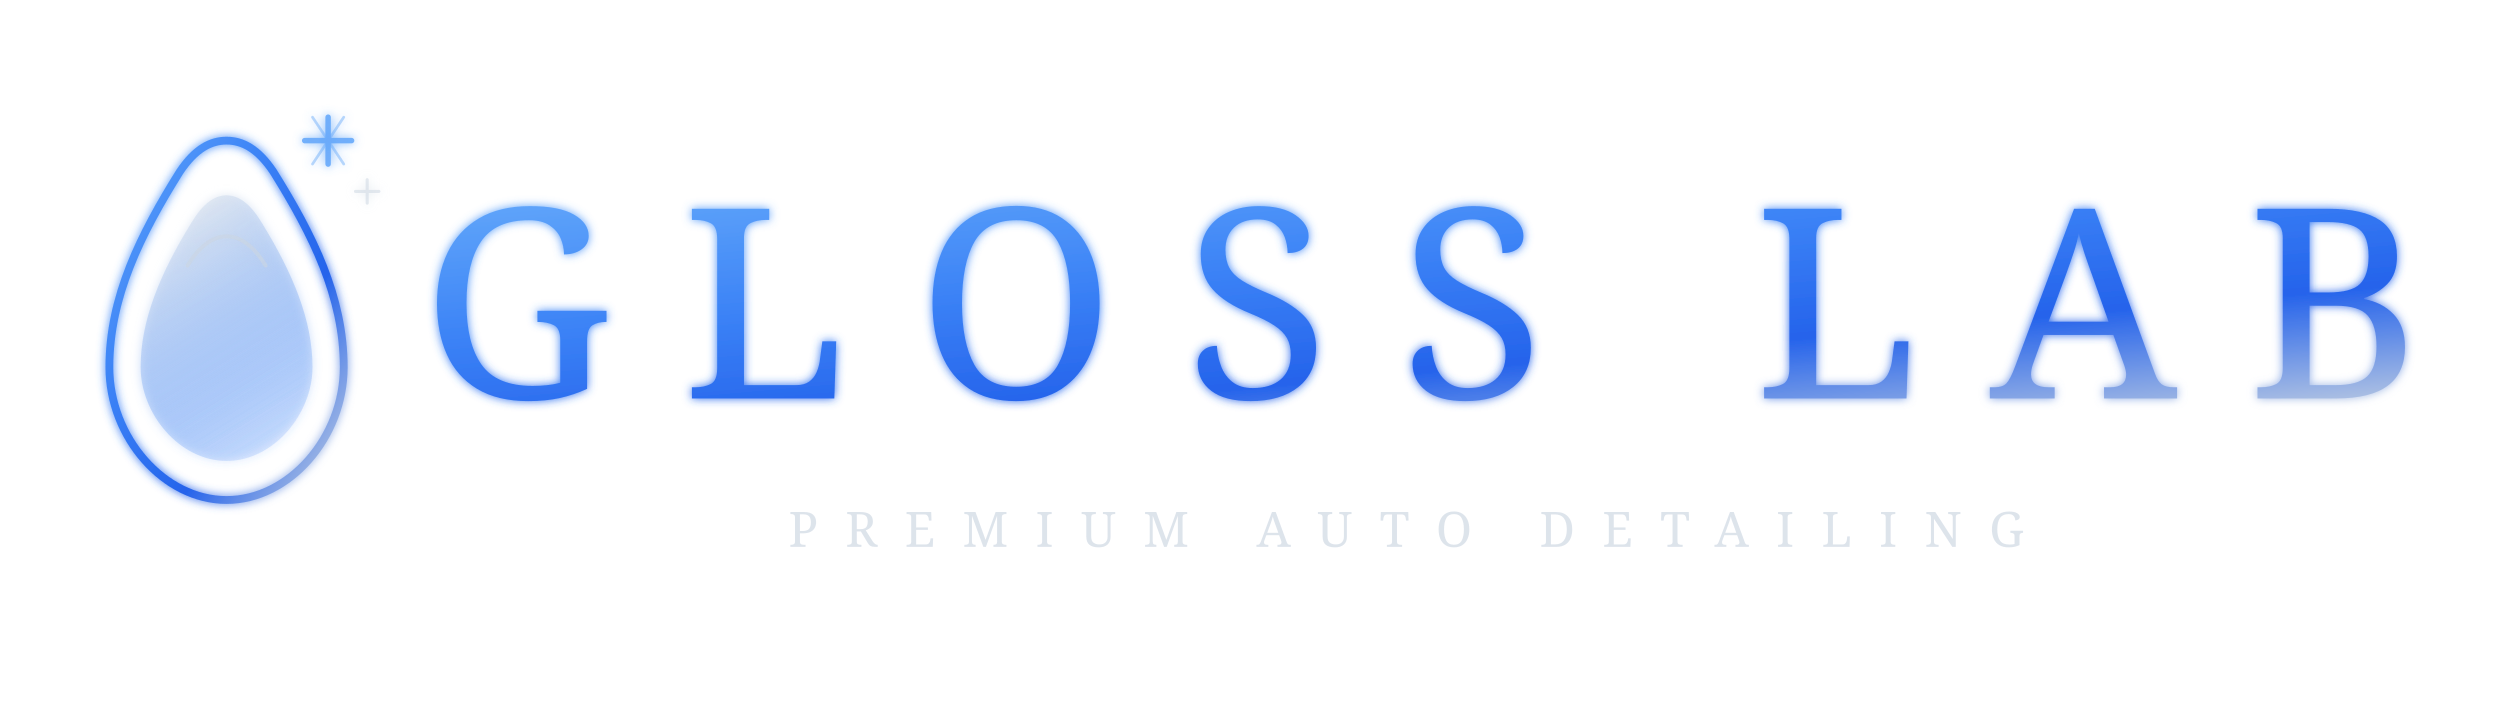
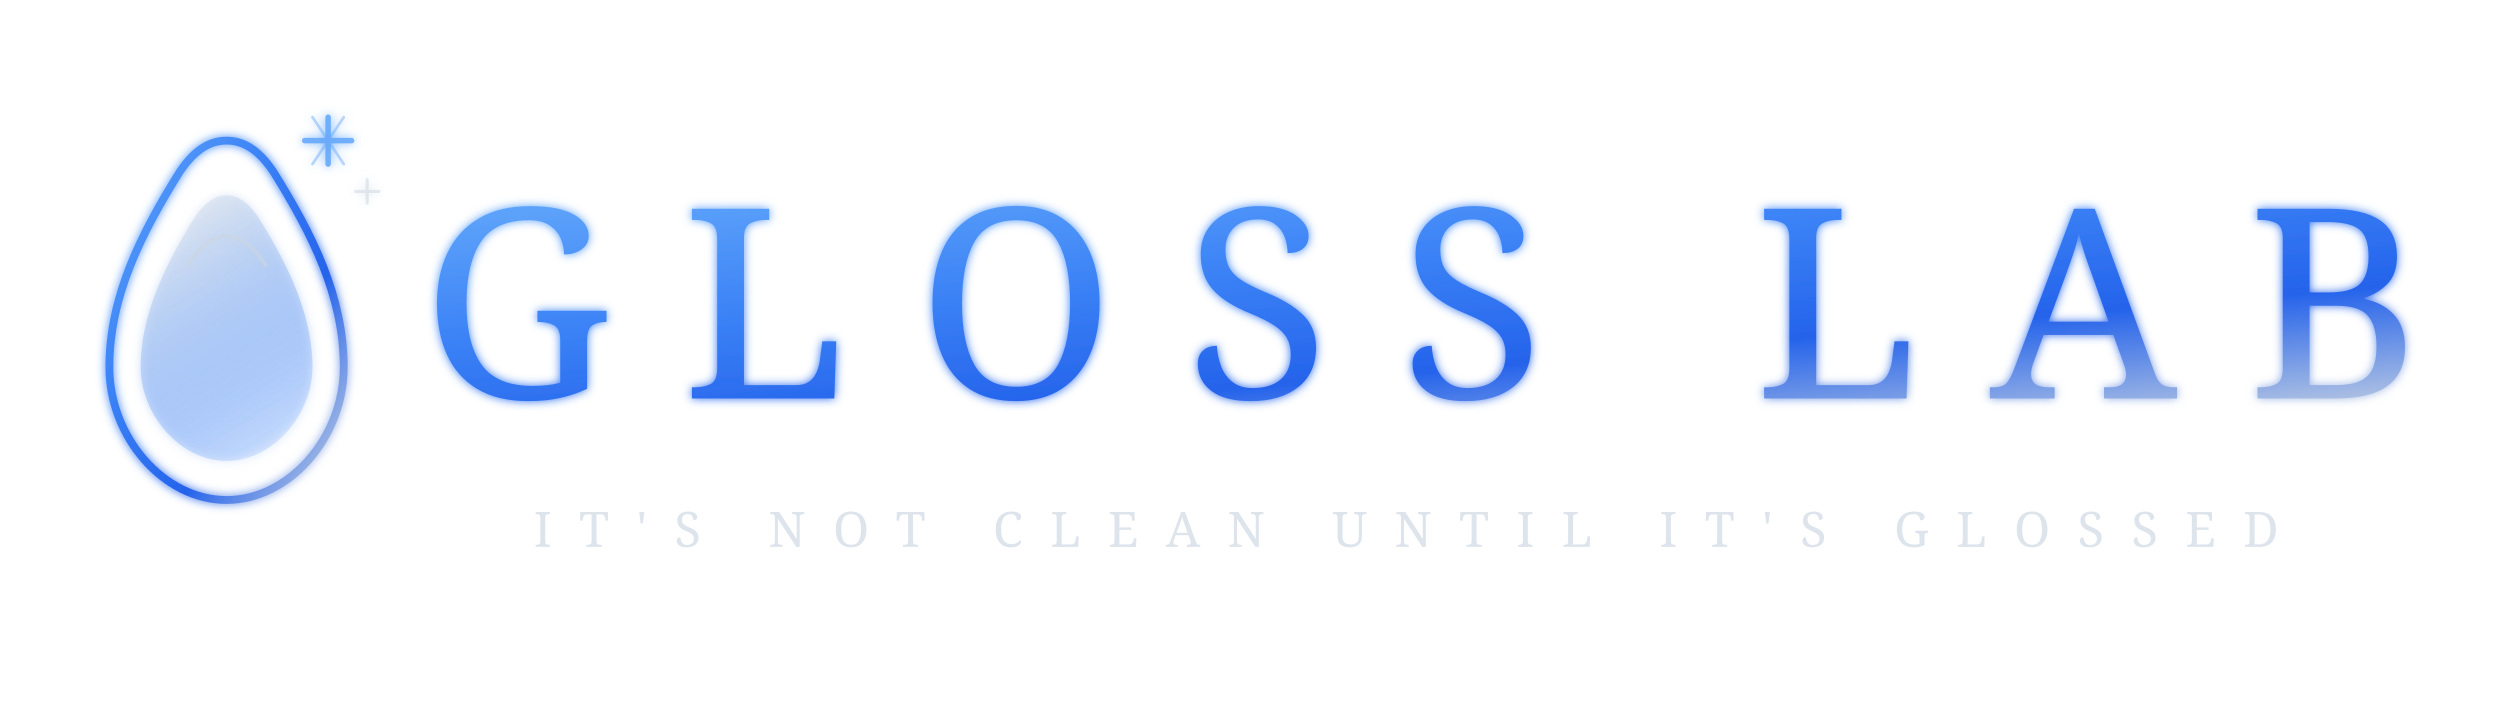
<svg xmlns="http://www.w3.org/2000/svg" viewBox="0 0 640 180" width="640" height="180">
  <defs>
    <linearGradient id="accent" x1="0%" y1="0%" x2="100%" y2="100%">
      <stop offset="0%" stop-color="#60A5FA" />
      <stop offset="35%" stop-color="#3B82F6" />
      <stop offset="65%" stop-color="#2563EB" />
      <stop offset="100%" stop-color="#CBD5E1" />
    </linearGradient>
    <linearGradient id="accentVert" x1="0%" y1="0%" x2="0%" y2="100%">
      <stop offset="0%" stop-color="#60A5FA" />
      <stop offset="50%" stop-color="#3B82F6" />
      <stop offset="100%" stop-color="#2563EB" />
    </linearGradient>
    <linearGradient id="shine" x1="30%" y1="0%" x2="70%" y2="100%">
      <stop offset="0%" stop-color="#E2E8F0" stop-opacity="0.8" />
      <stop offset="100%" stop-color="#3B82F6" stop-opacity="0.15" />
    </linearGradient>
    <filter id="glow">
      <feGaussianBlur stdDeviation="1.2" result="blur" />
      <feMerge>
        <feMergeNode in="blur" />
        <feMergeNode in="SourceGraphic" />
      </feMerge>
    </filter>
  </defs>
  <g transform="translate(58, 90)" filter="url(#glow)">
    <path d="M0,-54 C4,-54 8,-52 12,-46 C22,-30 30,-14 30,4 C30,22 16,38 0,38 C-16,38 -30,22 -30,4 C-30,-14 -22,-30 -12,-46 C-8,-52 -4,-54 0,-54 Z" fill="none" stroke="url(#accent)" stroke-width="2" />
    <path d="M0,-40 C3,-40 6,-38 9,-33 C17,-20 22,-8 22,4 C22,16 12,28 0,28 C-12,28 -22,16 -22,4 C-22,-8 -17,-20 -9,-33 C-6,-38 -3,-40 0,-40 Z" fill="url(#shine)" />
    <path d="M-10,-22 C-4,-32 4,-32 10,-22" fill="none" stroke="#CBD5E1" stroke-width="1" stroke-linecap="round" opacity="0.6" />
    <g opacity="0.85">
      <line x1="26" y1="-48" x2="26" y2="-60" stroke="#60A5FA" stroke-width="1.4" stroke-linecap="round" />
      <line x1="20" y1="-54" x2="32" y2="-54" stroke="#60A5FA" stroke-width="1.4" stroke-linecap="round" />
      <line x1="22" y1="-60" x2="30" y2="-48" stroke="#60A5FA" stroke-width="0.7" stroke-linecap="round" opacity="0.5" />
      <line x1="30" y1="-60" x2="22" y2="-48" stroke="#60A5FA" stroke-width="0.7" stroke-linecap="round" opacity="0.5" />
    </g>
    <g opacity="0.5">
      <line x1="36" y1="-38" x2="36" y2="-44" stroke="#CBD5E1" stroke-width="0.8" stroke-linecap="round" />
      <line x1="33" y1="-41" x2="39" y2="-41" stroke="#CBD5E1" stroke-width="0.8" stroke-linecap="round" />
    </g>
  </g>
  <text x="108" y="102" fill="url(#accent)" font-family="'Bodoni Moda', 'Didot', 'Bodoni MT', 'Playfair Display', 'Garamond', 'Georgia', serif" font-size="68" font-weight="400" letter-spacing="18" filter="url(#glow)">GLOSS LABS</text>
  <line x1="112" y1="116" x2="608" y2="116" stroke="url(#accent)" stroke-width="0.5" opacity="0.4" />
-   <text x="360" y="140" fill="#CBD5E1" font-family="'Jost', 'Didot', 'Bodoni MT', 'Playfair Display', 'Garamond', 'Georgia', serif" font-size="12.5" font-weight="300" letter-spacing="7" text-anchor="middle" opacity="0.65">PREMIUM AUTO DETAILING</text>
+   <text x="360" y="140" fill="#CBD5E1" font-family="'Jost', 'Didot', 'Bodoni MT', 'Playfair Display', 'Garamond', 'Georgia', serif" font-size="12.5" font-weight="300" letter-spacing="7" text-anchor="middle" opacity="0.65">IT'S NOT CLEAN UNTIL IT'S GLOSSED</text>
</svg>
